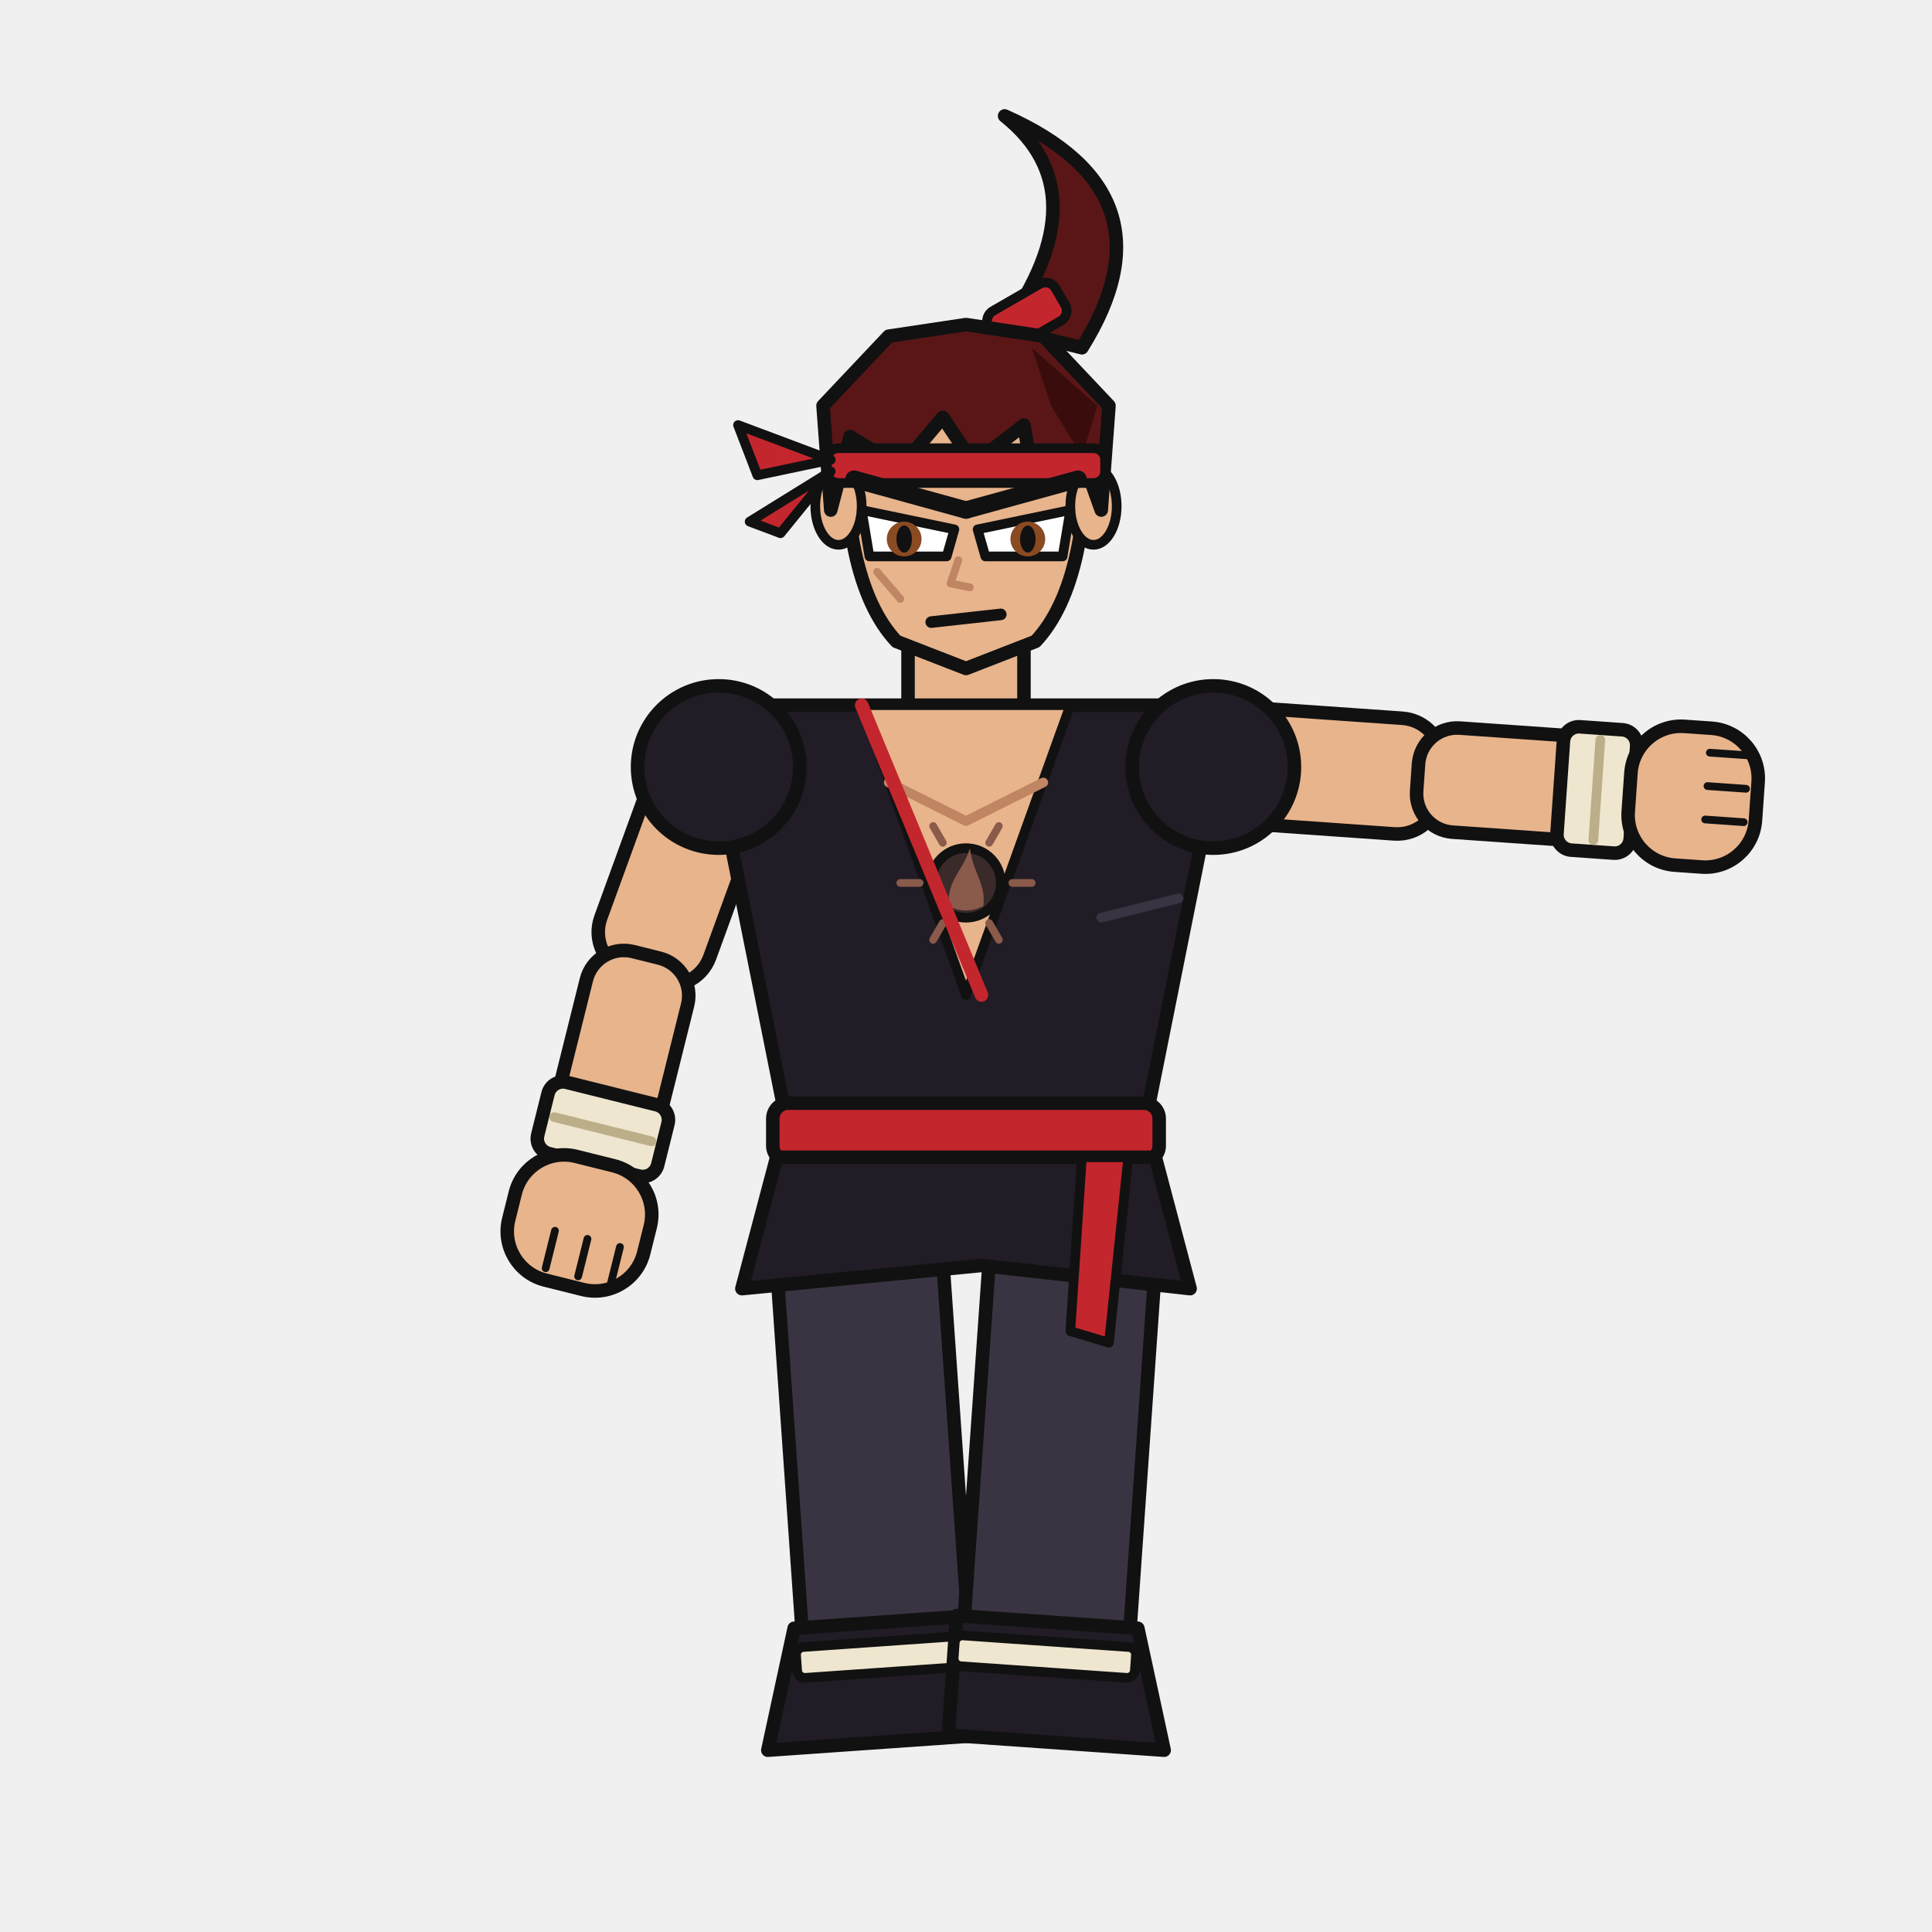
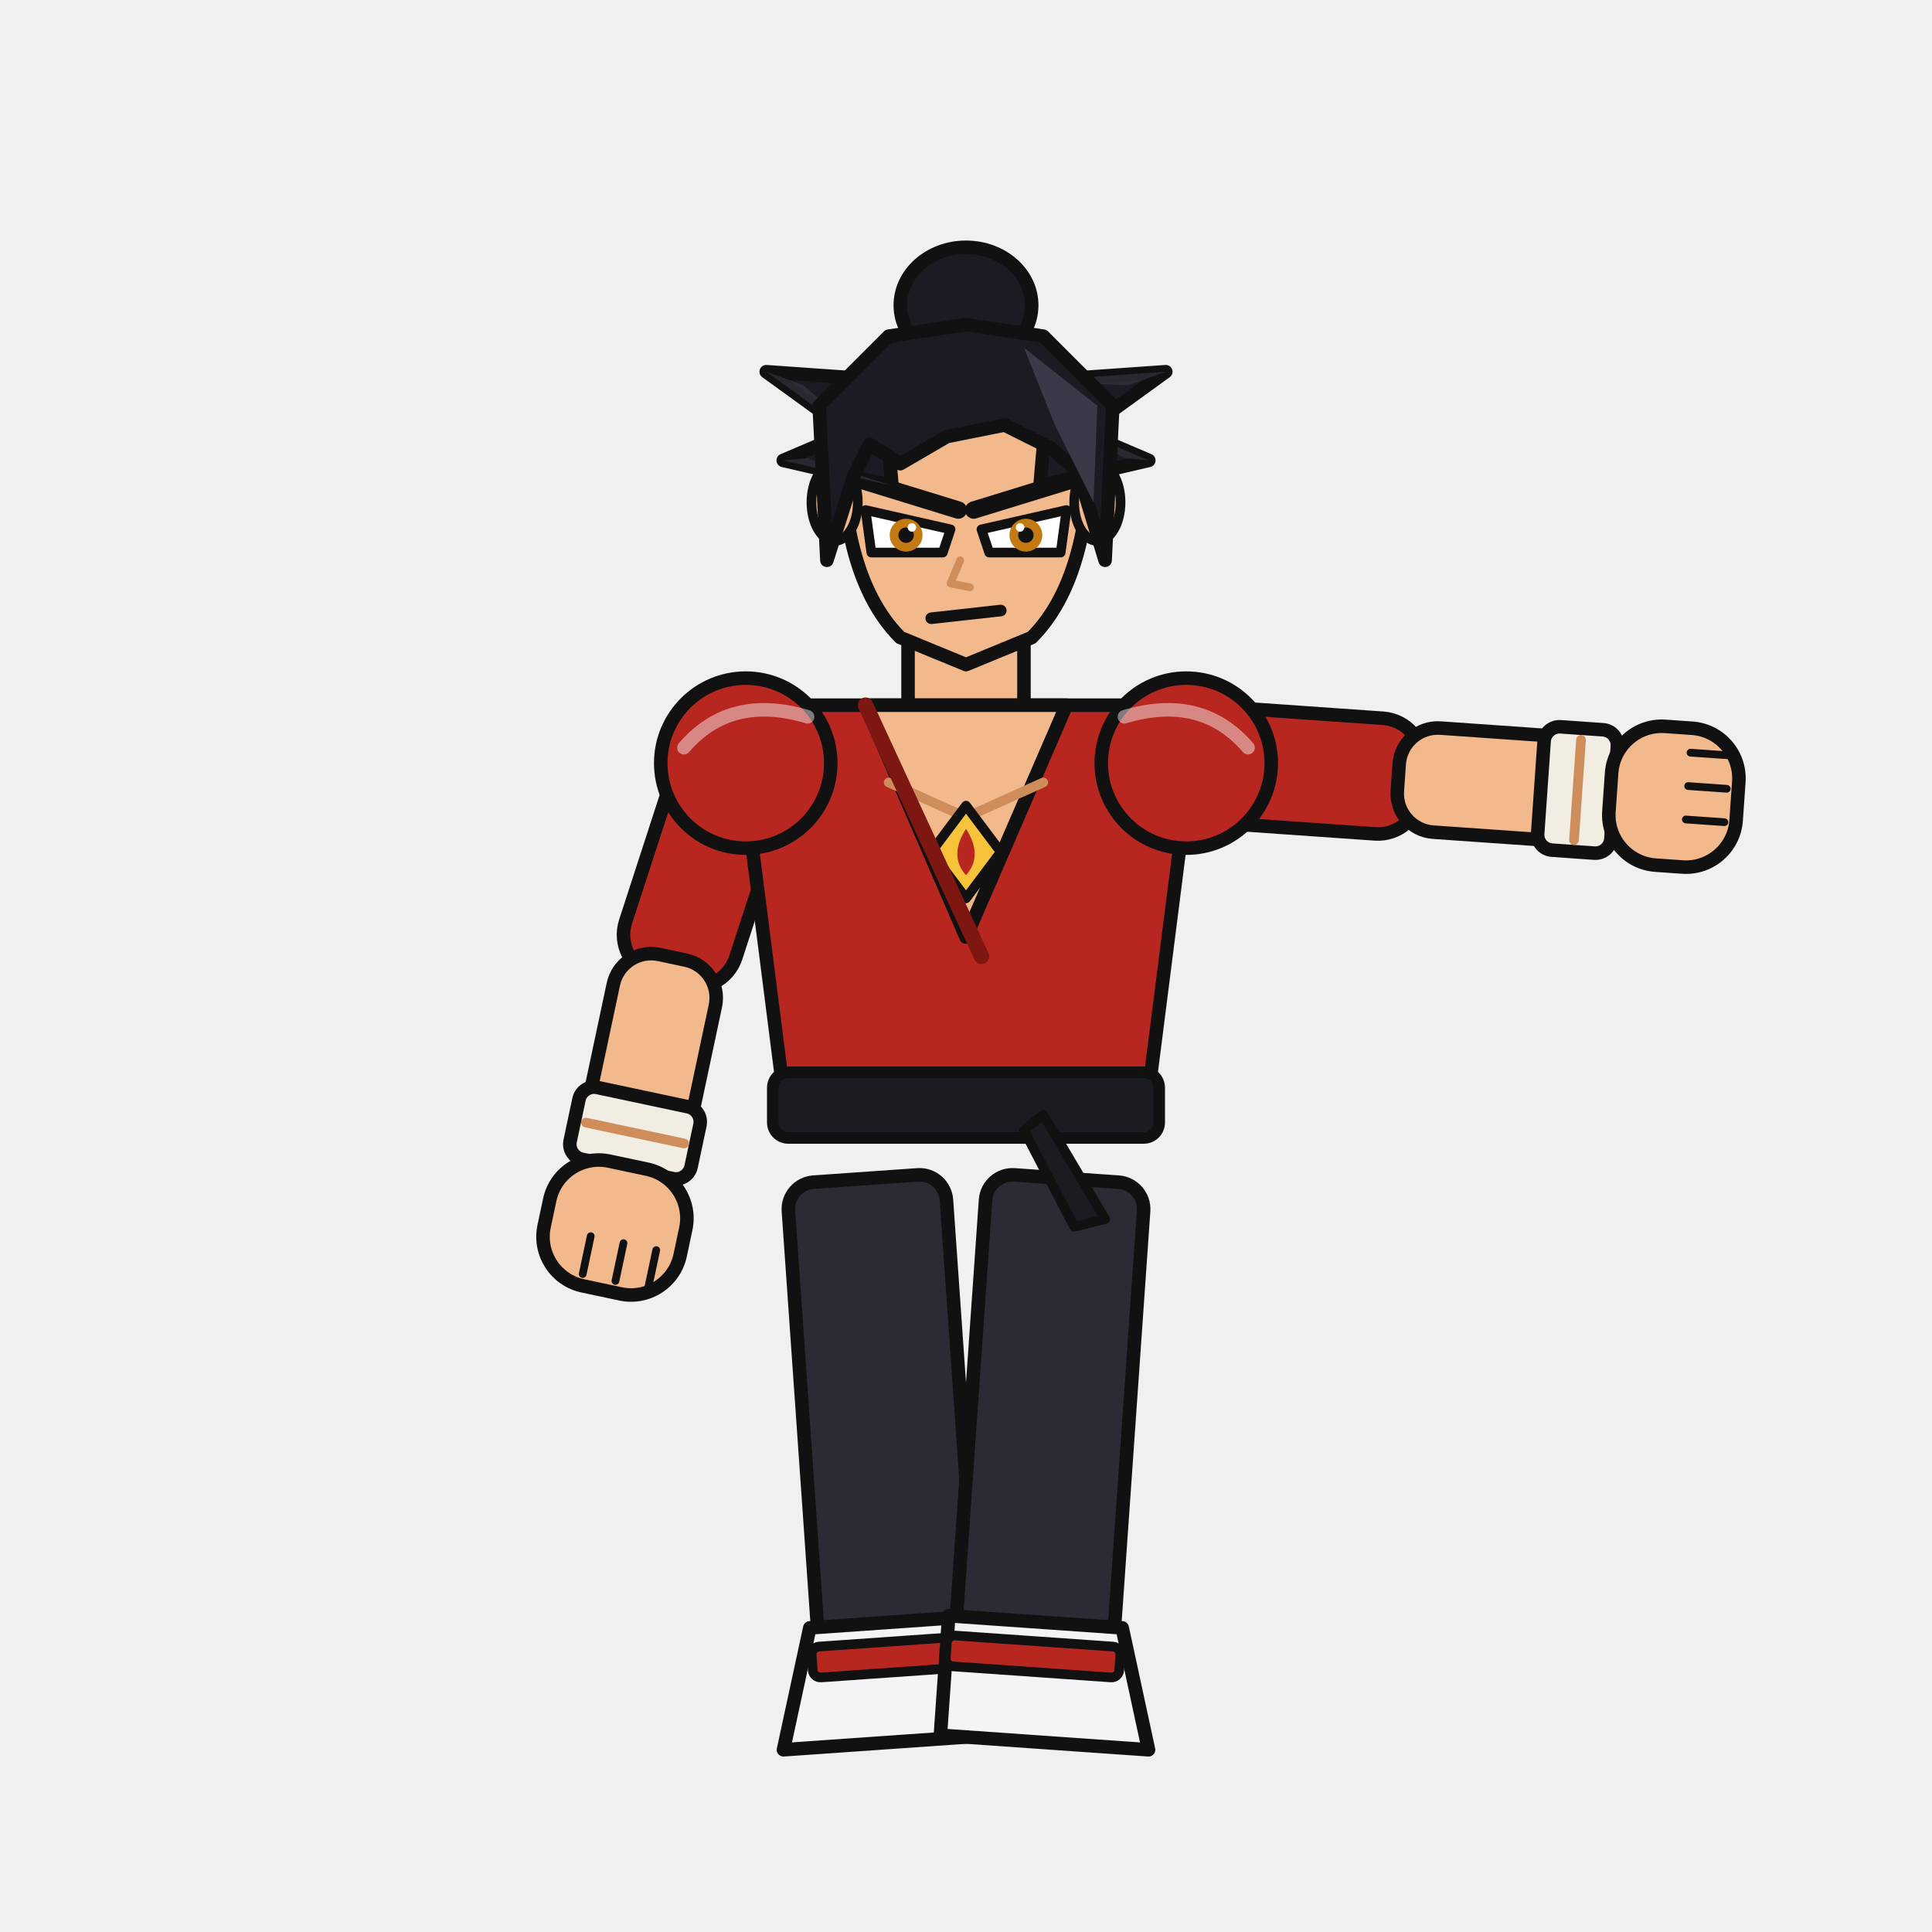
<svg xmlns="http://www.w3.org/2000/svg" viewBox="-200 0 1000 1000" width="1000" height="1000">
-   <g transform="rotate(-4 244 640)">
-     <rect x="201.0" y="640" width="86" height="210" rx="14" fill="#3a3442" stroke="#111" stroke-width="7" stroke-linejoin="round" stroke-linecap="round" />
-     <path d="M197.0,840 L291.0,840 L291.0,902 L179.0,902 Z" fill="#211c26" stroke="#111" stroke-width="7" stroke-linejoin="round" stroke-linecap="round" />
-     <rect x="197.0" y="850" width="94" height="16" rx="4" fill="#efe6cf" stroke="#111" stroke-width="5" stroke-linejoin="round" stroke-linecap="round" />
+   <g transform="rotate(-4 248 610)">
+     <rect x="207.0" y="610" width="82" height="240" rx="14" fill="#2b2b35" stroke="#111" stroke-width="7" stroke-linejoin="round" stroke-linecap="round" />
+     <path d="M203.0,840 L293.0,840 L293.0,902 L185.0,902 Z" fill="#f4f4f6" stroke="#111" stroke-width="7" stroke-linejoin="round" stroke-linecap="round" />
+     <rect x="203.0" y="850" width="90" height="16" rx="4" fill="#b8271f" stroke="#111" stroke-width="5" stroke-linejoin="round" stroke-linecap="round" />
  </g>
-   <g transform="rotate(4 356 640)">
-     <rect x="313.0" y="640" width="86" height="210" rx="14" fill="#3a3442" stroke="#111" stroke-width="7" stroke-linejoin="round" stroke-linecap="round" />
-     <path d="M309.0,840 L403.0,840 L421.0,902 L309.0,902 Z" fill="#211c26" stroke="#111" stroke-width="7" stroke-linejoin="round" stroke-linecap="round" />
-     <rect x="309.0" y="850" width="94" height="16" rx="4" fill="#efe6cf" stroke="#111" stroke-width="5" stroke-linejoin="round" stroke-linecap="round" />
+   <g transform="rotate(4 352 610)">
+     <rect x="311.0" y="610" width="82" height="240" rx="14" fill="#2b2b35" stroke="#111" stroke-width="7" stroke-linejoin="round" stroke-linecap="round" />
+     <path d="M307.0,840 L397.0,840 L415.0,902 L307.0,902 Z" fill="#f4f4f6" stroke="#111" stroke-width="7" stroke-linejoin="round" stroke-linecap="round" />
+     <rect x="307.0" y="850" width="90" height="16" rx="4" fill="#b8271f" stroke="#111" stroke-width="5" stroke-linejoin="round" stroke-linecap="round" />
  </g>
-   <path d="M320,170 Q370,100 320,60 Q410,100 360,180 Z" fill="#5a1616" stroke="#111" stroke-width="7" stroke-linejoin="round" stroke-linecap="round" />
-   <rect x="306" y="154" width="40" height="22" rx="6" fill="#c4262e" stroke="#111" stroke-width="5" stroke-linejoin="round" stroke-linecap="round" transform="rotate(-30 326.0 154)" />
-   <g transform="rotate(20 172 395)">
-     <rect x="142.0" y="395" width="60" height="118" rx="22" fill="#e8b48c" stroke="#111" stroke-width="7" stroke-linejoin="round" stroke-linecap="round" />
-     <g transform="rotate(-6 172 513)">
-       <rect x="145.0" y="501" width="54" height="112" rx="20" fill="#e8b48c" stroke="#111" stroke-width="7" stroke-linejoin="round" stroke-linecap="round" />
-       <rect x="140.0" y="575" width="64" height="38" rx="8" fill="#efe6cf" stroke="#111" stroke-width="7" stroke-linejoin="round" stroke-linecap="round" />
-       <polyline points="146.0,594 198.0,594" fill="none" stroke="#bdae8a" stroke-width="5" stroke-linecap="round" stroke-linejoin="round" />
-       <rect x="136.0" y="611" width="72" height="66" rx="26" fill="#e8b48c" stroke="#111" stroke-width="7" stroke-linejoin="round" stroke-linecap="round" />
-       <polyline points="160.667,651 160.667,671" fill="none" stroke="#111" stroke-width="4" stroke-linecap="round" stroke-linejoin="round" />
-       <polyline points="178.0,651 178.0,671" fill="none" stroke="#111" stroke-width="4" stroke-linecap="round" stroke-linejoin="round" />
-       <polyline points="195.333,651 195.333,671" fill="none" stroke="#111" stroke-width="4" stroke-linecap="round" stroke-linejoin="round" />
+   <g transform="rotate(18 182 395)">
+     <rect x="152.0" y="395" width="60" height="118" rx="22" fill="#b8271f" stroke="#111" stroke-width="7" stroke-linejoin="round" stroke-linecap="round" />
+     <g transform="rotate(-6 182 513)">
+       <rect x="155.0" y="501" width="54" height="112" rx="20" fill="#f1b98c" stroke="#111" stroke-width="7" stroke-linejoin="round" stroke-linecap="round" />
+       <rect x="150.0" y="575" width="64" height="38" rx="8" fill="#f2ede2" stroke="#111" stroke-width="7" stroke-linejoin="round" stroke-linecap="round" />
+       <polyline points="156.0,594 208.0,594" fill="none" stroke="#cf8d5c" stroke-width="5" stroke-linecap="round" stroke-linejoin="round" />
+       <rect x="146.0" y="611" width="72" height="66" rx="26" fill="#f1b98c" stroke="#111" stroke-width="7" stroke-linejoin="round" stroke-linecap="round" />
+       <polyline points="170.667,651 170.667,671" fill="none" stroke="#111" stroke-width="4" stroke-linecap="round" stroke-linejoin="round" />
+       <polyline points="188.0,651 188.0,671" fill="none" stroke="#111" stroke-width="4" stroke-linecap="round" stroke-linejoin="round" />
+       <polyline points="205.333,651 205.333,671" fill="none" stroke="#111" stroke-width="4" stroke-linecap="round" stroke-linejoin="round" />
    </g>
  </g>
-   <g transform="rotate(-86 428 395)">
-     <rect x="398.0" y="395" width="60" height="118" rx="22" fill="#e8b48c" stroke="#111" stroke-width="7" stroke-linejoin="round" stroke-linecap="round" />
-     <g transform="rotate(0 428 513)">
-       <rect x="401.0" y="501" width="54" height="112" rx="20" fill="#e8b48c" stroke="#111" stroke-width="7" stroke-linejoin="round" stroke-linecap="round" />
-       <rect x="396.0" y="575" width="64" height="38" rx="8" fill="#efe6cf" stroke="#111" stroke-width="7" stroke-linejoin="round" stroke-linecap="round" />
-       <polyline points="402.0,594 454.0,594" fill="none" stroke="#bdae8a" stroke-width="5" stroke-linecap="round" stroke-linejoin="round" />
-       <rect x="392.0" y="611" width="72" height="66" rx="26" fill="#e8b48c" stroke="#111" stroke-width="7" stroke-linejoin="round" stroke-linecap="round" />
-       <polyline points="416.667,651 416.667,671" fill="none" stroke="#111" stroke-width="4" stroke-linecap="round" stroke-linejoin="round" />
-       <polyline points="434.0,651 434.0,671" fill="none" stroke="#111" stroke-width="4" stroke-linecap="round" stroke-linejoin="round" />
-       <polyline points="451.333,651 451.333,671" fill="none" stroke="#111" stroke-width="4" stroke-linecap="round" stroke-linejoin="round" />
+   <g transform="rotate(-86 418 395)">
+     <rect x="388.0" y="395" width="60" height="118" rx="22" fill="#b8271f" stroke="#111" stroke-width="7" stroke-linejoin="round" stroke-linecap="round" />
+     <g transform="rotate(0 418 513)">
+       <rect x="391.0" y="501" width="54" height="112" rx="20" fill="#f1b98c" stroke="#111" stroke-width="7" stroke-linejoin="round" stroke-linecap="round" />
+       <rect x="386.0" y="575" width="64" height="38" rx="8" fill="#f2ede2" stroke="#111" stroke-width="7" stroke-linejoin="round" stroke-linecap="round" />
+       <polyline points="392.0,594 444.0,594" fill="none" stroke="#cf8d5c" stroke-width="5" stroke-linecap="round" stroke-linejoin="round" />
+       <rect x="382.0" y="611" width="72" height="66" rx="26" fill="#f1b98c" stroke="#111" stroke-width="7" stroke-linejoin="round" stroke-linecap="round" />
+       <polyline points="406.667,651 406.667,671" fill="none" stroke="#111" stroke-width="4" stroke-linecap="round" stroke-linejoin="round" />
+       <polyline points="424.0,651 424.0,671" fill="none" stroke="#111" stroke-width="4" stroke-linecap="round" stroke-linejoin="round" />
+       <polyline points="441.333,651 441.333,671" fill="none" stroke="#111" stroke-width="4" stroke-linecap="round" stroke-linejoin="round" />
    </g>
  </g>
-   <rect x="270" y="300" width="60" height="80" rx="10" fill="#e8b48c" stroke="#111" stroke-width="7" stroke-linejoin="round" stroke-linecap="round" />
-   <polygon points="164.0,365.0 436.0,365.0 392.0,585.0 208.0,585.0" fill="#211c26" stroke="#111" stroke-width="7" stroke-linejoin="round" stroke-linecap="round" />
-   <polygon points="246.0,365.0 354.0,365.0 300.0,515.0" fill="#e8b48c" stroke="#111" stroke-width="5" stroke-linejoin="round" stroke-linecap="round" />
-   <polyline points="260,405 300,425 340,405" fill="none" stroke="#c08562" stroke-width="5" stroke-linecap="round" stroke-linejoin="round" />
-   <circle cx="300" cy="457" r="18" fill="#3a2a2a" stroke="#111" stroke-width="5" stroke-linejoin="round" stroke-linecap="round" />
-   <path d="M291,469 C290.1,455.5 298.4,451.0 302,439 C303.8,452.5 310.35,457.0 309,469 Q300,473.5 291,469 Z" fill="#8a5a4a" stroke="#111" stroke-width="0" stroke-linejoin="round" />
-   <polyline points="324.0,457.0 334.0,457.0" fill="none" stroke="#8a5a4a" stroke-width="4" stroke-linecap="round" stroke-linejoin="round" />
-   <polyline points="312.0,477.785 317.0,486.445" fill="none" stroke="#8a5a4a" stroke-width="4" stroke-linecap="round" stroke-linejoin="round" />
-   <polyline points="288.0,477.785 283.0,486.445" fill="none" stroke="#8a5a4a" stroke-width="4" stroke-linecap="round" stroke-linejoin="round" />
-   <polyline points="276.0,457.0 266.0,457.0" fill="none" stroke="#8a5a4a" stroke-width="4" stroke-linecap="round" stroke-linejoin="round" />
-   <polyline points="288.0,436.215 283.0,427.555" fill="none" stroke="#8a5a4a" stroke-width="4" stroke-linecap="round" stroke-linejoin="round" />
-   <polyline points="312.0,436.215 317.0,427.555" fill="none" stroke="#8a5a4a" stroke-width="4" stroke-linecap="round" stroke-linejoin="round" />
-   <polyline points="246,365 308,515" fill="none" stroke="#c4262e" stroke-width="7" stroke-linecap="round" stroke-linejoin="round" />
-   <polyline points="370,475 410,465" fill="none" stroke="#3a3442" stroke-width="5" stroke-linecap="round" stroke-linejoin="round" />
-   <rect x="200" y="571" width="200" height="30" rx="8" fill="#c4262e" stroke="#111" stroke-width="7" stroke-linejoin="round" stroke-linecap="round" />
-   <polygon points="202.0,599.0 398.0,599.0 416.0,667.0 308.0,655.0 184.0,667.0" fill="#211c26" stroke="#111" stroke-width="7" stroke-linejoin="round" stroke-linecap="round" />
-   <polygon points="360.0,599.0 384.0,599.0 374.0,695.0 354.0,689.0" fill="#c4262e" stroke="#111" stroke-width="5" stroke-linejoin="round" stroke-linecap="round" />
-   <circle cx="172" cy="397" r="42" fill="#211c26" stroke="#111" stroke-width="7" stroke-linejoin="round" stroke-linecap="round" />
-   <circle cx="428" cy="397" r="42" fill="#211c26" stroke="#111" stroke-width="7" stroke-linejoin="round" stroke-linecap="round" />
-   <path d="M238,210 Q234,300 264,332 L300,346 L336,332 Q366,300 362,210 Q300,172 238,210 Z" fill="#e8b48c" stroke="#111" stroke-width="7" stroke-linejoin="round" stroke-linecap="round" />
-   <ellipse cx="234" cy="262" rx="12" ry="20" fill="#e8b48c" stroke="#111" stroke-width="5" stroke-linejoin="round" stroke-linecap="round" />
-   <ellipse cx="366" cy="262" rx="12" ry="20" fill="#e8b48c" stroke="#111" stroke-width="5" stroke-linejoin="round" stroke-linecap="round" />
-   <polygon points="230.0,264.0 226.0,210.0 260.0,174.0 300.0,168.0 340.0,174.0 374.0,210.0 370.0,264.0 360.0,236.0 334.0,244.0 330.0,220.0 304.0,240.0 288.0,216.0 266.0,242.0 240.0,226.0" fill="#5a1616" stroke="#111" stroke-width="7" stroke-linejoin="round" stroke-linecap="round" />
-   <polygon points="334.0,180.0 368.0,210.0 360.0,236.0 344.0,210.0" fill="#3a0c0c" stroke="#111" stroke-width="0" stroke-linejoin="round" stroke-linecap="round" />
-   <rect x="228" y="232" width="144" height="18" rx="6" fill="#c4262e" stroke="#111" stroke-width="5" stroke-linejoin="round" stroke-linecap="round" />
-   <polygon points="230.0,238.0 182.0,220.0 192.0,246.0" fill="#c4262e" stroke="#111" stroke-width="5" stroke-linejoin="round" stroke-linecap="round" />
-   <polygon points="230.0,244.0 188.0,270.0 204.0,276.0" fill="#c4262e" stroke="#111" stroke-width="5" stroke-linejoin="round" stroke-linecap="round" />
-   <polygon points="294.0,274.0 246.0,264.0 250.0,288.0 290.0,288.0" fill="#fff" stroke="#111" stroke-width="5" stroke-linejoin="round" stroke-linecap="round" />
-   <circle cx="268" cy="279" r="9" fill="#8a4a22" />
-   <ellipse cx="268" cy="279" rx="4" ry="7" fill="#111" />
-   <polyline points="300,264 242,248" fill="none" stroke="#111" stroke-width="9" stroke-linecap="round" stroke-linejoin="round" />
-   <polygon points="306.0,274.0 354.0,264.0 350.0,288.0 310.0,288.0" fill="#fff" stroke="#111" stroke-width="5" stroke-linejoin="round" stroke-linecap="round" />
-   <circle cx="332" cy="279" r="9" fill="#8a4a22" />
-   <ellipse cx="332" cy="279" rx="4" ry="7" fill="#111" />
-   <polyline points="300,264 358,248" fill="none" stroke="#111" stroke-width="9" stroke-linecap="round" stroke-linejoin="round" />
-   <polyline points="282,322 318,318" fill="none" stroke="#111" stroke-width="6" stroke-linecap="round" stroke-linejoin="round" />
-   <polyline points="254,296 266,310" fill="none" stroke="#c08562" stroke-width="4" stroke-linecap="round" stroke-linejoin="round" />
-   <polyline points="296,290 292,302 302,304" fill="none" stroke="#c08562" stroke-width="4" stroke-linecap="round" stroke-linejoin="round" />
+   <rect x="270" y="303" width="60" height="76" rx="10" fill="#f1b98c" stroke="#111" stroke-width="7" stroke-linejoin="round" stroke-linecap="round" />
+   <polygon points="180.0,365.0 420.0,365.0 392.0,585.0 208.0,585.0" fill="#b8271f" stroke="#111" stroke-width="7" stroke-linejoin="round" stroke-linecap="round" />
+   <polygon points="248.0,365.0 352.0,365.0 300.0,485.0" fill="#f1b98c" stroke="#111" stroke-width="7" stroke-linejoin="round" stroke-linecap="round" />
+   <polyline points="260,405 300,423 340,405" fill="none" stroke="#cf8d5c" stroke-width="5" stroke-linecap="round" stroke-linejoin="round" />
+   <polygon points="300.0,417.0 318.0,441.0 300.0,465.0 282.0,441.0" fill="#f6c33a" stroke="#111" stroke-width="5" stroke-linejoin="round" stroke-linecap="round" />
+   <path d="M300,453 Q291,443 300,429 Q309,443 300,453 Z" fill="#b8271f" />
+   <polyline points="248,365 308,495" fill="none" stroke="#7e1712" stroke-width="8" stroke-linecap="round" stroke-linejoin="round" />
+   <rect x="200" y="555" width="200" height="34" rx="8" fill="#1b1b22" stroke="#111" stroke-width="6" stroke-linejoin="round" stroke-linecap="round" />
+   <polygon points="340.0,577.0 372.0,631.0 356.0,635.0 330.0,585.0" fill="#1b1b22" stroke="#111" stroke-width="5" stroke-linejoin="round" stroke-linecap="round" />
+   <circle cx="186" cy="395" r="44" fill="#b8271f" stroke="#111" stroke-width="7" stroke-linejoin="round" stroke-linecap="round" />
+   <path d="M218,371 Q178,359 154,387" fill="none" stroke="#fff" stroke-opacity=".45" stroke-width="7" stroke-linecap="round" />
+   <circle cx="414" cy="395" r="44" fill="#b8271f" stroke="#111" stroke-width="7" stroke-linejoin="round" stroke-linecap="round" />
+   <path d="M382,371 Q422,359 446,387" fill="none" stroke="#fff" stroke-opacity=".45" stroke-width="7" stroke-linecap="round" />
+   <path d="M236,210 Q232,296 266,330 L300,344 L334,330 Q368,296 364,210 Q300,170 236,210 Z" fill="#f1b98c" stroke="#111" stroke-width="7" stroke-linejoin="round" stroke-linecap="round" />
+   <ellipse cx="232" cy="260" rx="12" ry="20" fill="#f1b98c" stroke="#111" stroke-width="5" stroke-linejoin="round" stroke-linecap="round" />
+   <ellipse cx="368" cy="260" rx="12" ry="20" fill="#f1b98c" stroke="#111" stroke-width="5" stroke-linejoin="round" stroke-linecap="round" />
+   <polygon points="292.0,274.0 248.0,264.0 251.0,286.0 288.0,286.0" fill="#fff" stroke="#111" stroke-width="5" stroke-linejoin="round" stroke-linecap="round" />
+   <circle cx="269" cy="277" r="8.5" fill="#c47a12" />
+   <circle cx="269" cy="277" r="4" fill="#111" />
+   <circle cx="272" cy="273" r="2.2" fill="#fff" />
+   <polyline points="296,264 244,248" fill="none" stroke="#111" stroke-width="9" stroke-linecap="round" stroke-linejoin="round" />
+   <polygon points="308.0,274.0 352.0,264.0 349.0,286.0 312.0,286.0" fill="#fff" stroke="#111" stroke-width="5" stroke-linejoin="round" stroke-linecap="round" />
+   <circle cx="331" cy="277" r="8.5" fill="#c47a12" />
+   <circle cx="331" cy="277" r="4" fill="#111" />
+   <circle cx="328" cy="273" r="2.2" fill="#fff" />
+   <polyline points="304,264 356,248" fill="none" stroke="#111" stroke-width="9" stroke-linecap="round" stroke-linejoin="round" />
+   <polyline points="282,320 318,316" fill="none" stroke="#111" stroke-width="6" stroke-linecap="round" stroke-linejoin="round" />
+   <polyline points="297,290 292,302 302,304" fill="none" stroke="#cf8d5c" stroke-width="4" stroke-linecap="round" stroke-linejoin="round" />
+   <ellipse cx="300" cy="158" rx="34" ry="30" fill="#1c1a22" stroke="#111" stroke-width="7" stroke-linejoin="round" stroke-linecap="round" />
+   <rect x="278" y="178" width="44" height="18" rx="6" fill="#b8271f" stroke="#111" stroke-width="5" stroke-linejoin="round" stroke-linecap="round" />
+   <polygon points="269.3,197.5 196.6,192.4 255.6,235.1" fill="#1c1a22" stroke="#111" stroke-width="7" stroke-linejoin="round" stroke-linecap="round" />
+   <polygon points="215.9,199.4 196.6,192.4 255.6,235.1" fill="#3c3848" opacity=".55" />
+   <polygon points="344.4,235.1 403.4,192.4 330.7,197.5" fill="#1c1a22" stroke="#111" stroke-width="7" stroke-linejoin="round" stroke-linecap="round" />
+   <polygon points="384.1,199.4 403.4,192.4 330.7,197.5" fill="#3c3848" opacity=".55" />
+   <polygon points="258.6,215.6 205.4,238.3 261.7,251.4" fill="#1c1a22" stroke="#111" stroke-width="7" stroke-linejoin="round" stroke-linecap="round" />
+   <polygon points="217.6,237.2 205.4,238.3 261.7,251.4" fill="#3c3848" opacity=".55" />
+   <polygon points="338.3,251.4 394.6,238.3 341.4,215.6" fill="#1c1a22" stroke="#111" stroke-width="7" stroke-linejoin="round" stroke-linecap="round" />
+   <polygon points="382.4,237.2 394.6,238.3 341.4,215.6" fill="#3c3848" opacity=".55" />
+   <polygon points="228.0,290.0 224.0,210.0 260.0,174.0 300.0,168.0 340.0,174.0 376.0,210.0 372.0,290.0 358.0,244.0 344.0,232.0 320.0,220.0 290.0,226.0 266.0,240.0 250.0,230.0 242.0,246.0" fill="#1c1a22" stroke="#111" stroke-width="7" stroke-linejoin="round" stroke-linecap="round" />
+   <polygon points="330.0,180.0 368.0,210.0 366.0,260.0 346.0,220.0" fill="#3c3848" stroke="#111" stroke-width="0" stroke-linejoin="round" stroke-linecap="round" />
</svg>
